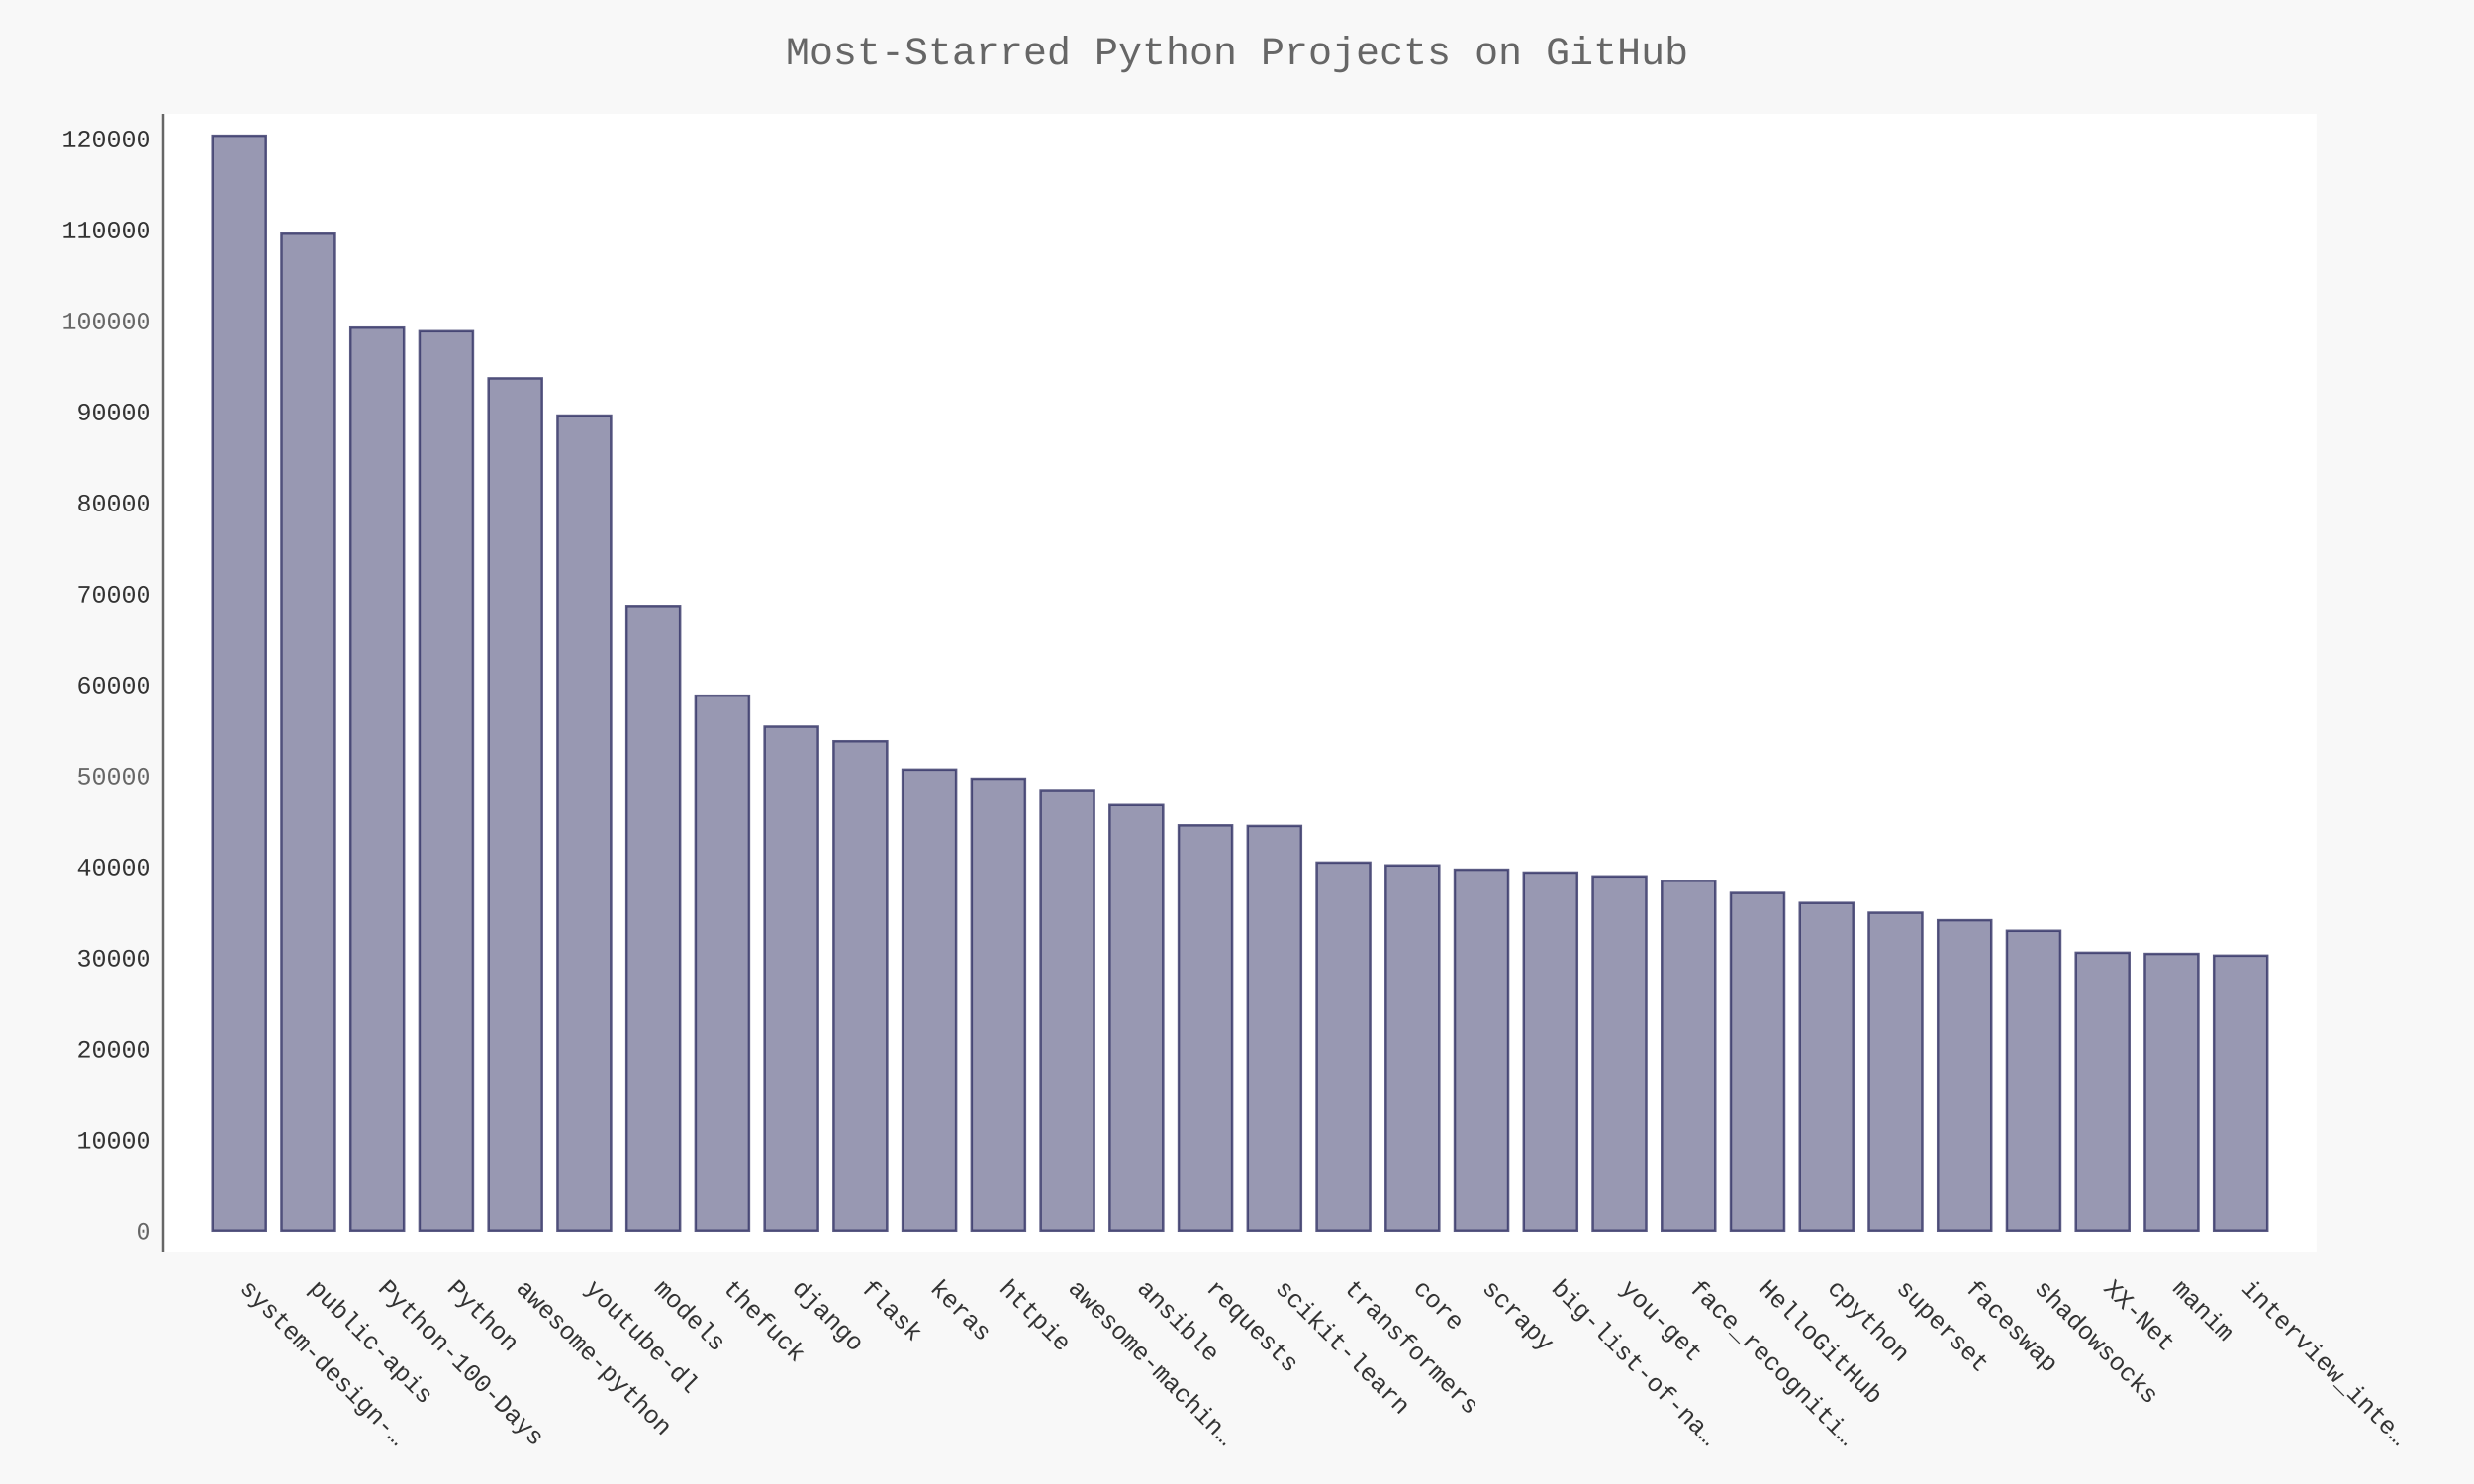
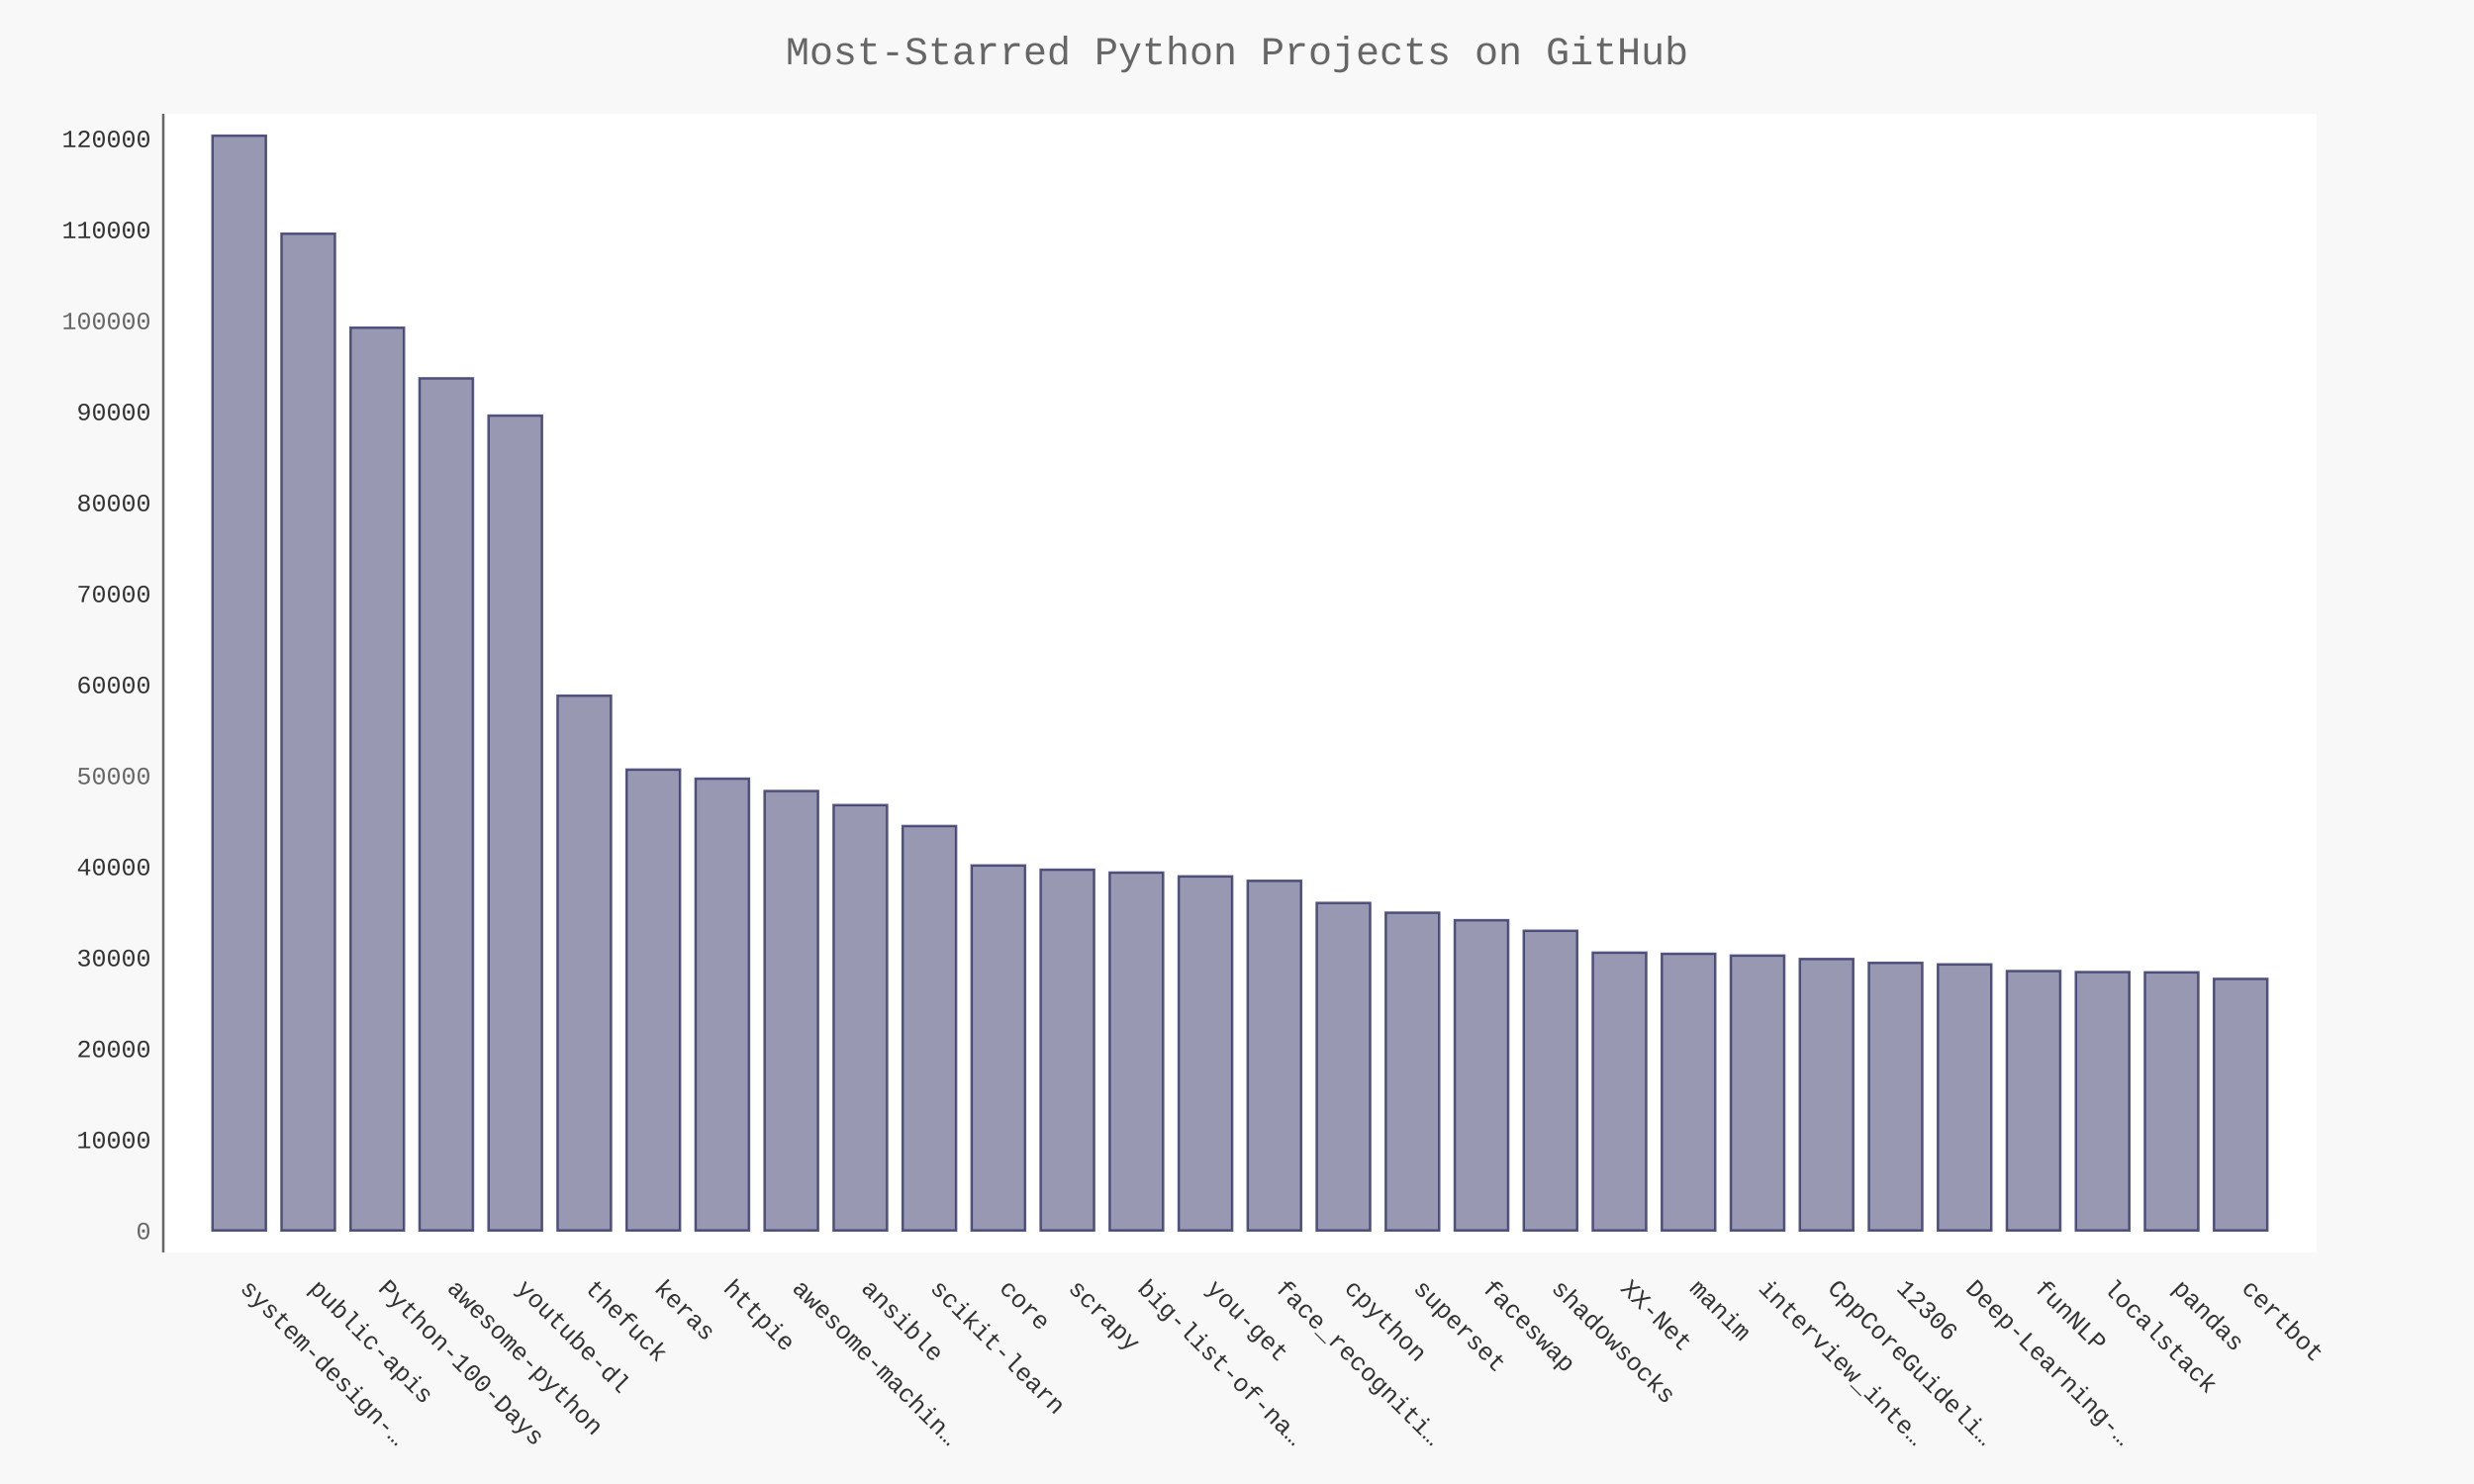
- <svg xmlns="http://www.w3.org/2000/svg" id="chart-419c0513-e2a7-40d8-b1ac-458bf720ead3" class="pygal-chart" viewBox="0 0 1000 600">
+ <svg xmlns="http://www.w3.org/2000/svg" xmlns:xlink="http://www.w3.org/1999/xlink" id="chart-0bed2a91-936a-4117-811a-cf2a8256ec6b" class="pygal-chart" viewBox="0 0 1000 600">
  <defs>
-     <style type="text/css">#chart-419c0513-e2a7-40d8-b1ac-458bf720ead3{-webkit-user-select:none;-webkit-font-smoothing:antialiased;font-family:Consolas,"Liberation Mono",Menlo,Courier,monospace}#chart-419c0513-e2a7-40d8-b1ac-458bf720ead3 .title{font-family:Consolas,"Liberation Mono",Menlo,Courier,monospace;font-size:16px}#chart-419c0513-e2a7-40d8-b1ac-458bf720ead3 .legends .legend text{font-family:Consolas,"Liberation Mono",Menlo,Courier,monospace;font-size:14px}#chart-419c0513-e2a7-40d8-b1ac-458bf720ead3 .axis text{font-family:Consolas,"Liberation Mono",Menlo,Courier,monospace;font-size:10px}#chart-419c0513-e2a7-40d8-b1ac-458bf720ead3 .axis text.major{font-family:Consolas,"Liberation Mono",Menlo,Courier,monospace;font-size:10px}#chart-419c0513-e2a7-40d8-b1ac-458bf720ead3 .text-overlay text.value{font-family:Consolas,"Liberation Mono",Menlo,Courier,monospace;font-size:16px}#chart-419c0513-e2a7-40d8-b1ac-458bf720ead3 .text-overlay text.label{font-family:Consolas,"Liberation Mono",Menlo,Courier,monospace;font-size:10px}#chart-419c0513-e2a7-40d8-b1ac-458bf720ead3 .tooltip{font-family:Consolas,"Liberation Mono",Menlo,Courier,monospace;font-size:14px}#chart-419c0513-e2a7-40d8-b1ac-458bf720ead3 text.no_data{font-family:Consolas,"Liberation Mono",Menlo,Courier,monospace;font-size:64px}
- #chart-419c0513-e2a7-40d8-b1ac-458bf720ead3{background-color:#f8f8f8}#chart-419c0513-e2a7-40d8-b1ac-458bf720ead3 path,#chart-419c0513-e2a7-40d8-b1ac-458bf720ead3 line,#chart-419c0513-e2a7-40d8-b1ac-458bf720ead3 rect,#chart-419c0513-e2a7-40d8-b1ac-458bf720ead3 circle{-webkit-transition:250ms ease-in;-moz-transition:250ms ease-in;transition:250ms ease-in}#chart-419c0513-e2a7-40d8-b1ac-458bf720ead3 .graph &gt; .background{fill:#f8f8f8}#chart-419c0513-e2a7-40d8-b1ac-458bf720ead3 .plot &gt; .background{fill:#ffffff}#chart-419c0513-e2a7-40d8-b1ac-458bf720ead3 .graph{fill:#333}#chart-419c0513-e2a7-40d8-b1ac-458bf720ead3 text.no_data{fill:#666}#chart-419c0513-e2a7-40d8-b1ac-458bf720ead3 .title{fill:#666}#chart-419c0513-e2a7-40d8-b1ac-458bf720ead3 .legends .legend text{fill:#333}#chart-419c0513-e2a7-40d8-b1ac-458bf720ead3 .legends .legend:hover text{fill:#666}#chart-419c0513-e2a7-40d8-b1ac-458bf720ead3 .axis .line{stroke:#666}#chart-419c0513-e2a7-40d8-b1ac-458bf720ead3 .axis .guide.line{stroke:rgba(0,0,0,0.5)}#chart-419c0513-e2a7-40d8-b1ac-458bf720ead3 .axis .major.line{stroke:#333}#chart-419c0513-e2a7-40d8-b1ac-458bf720ead3 .axis text.major{fill:#666}#chart-419c0513-e2a7-40d8-b1ac-458bf720ead3 .axis.y .guides:hover .guide.line,#chart-419c0513-e2a7-40d8-b1ac-458bf720ead3 .line-graph .axis.x .guides:hover .guide.line,#chart-419c0513-e2a7-40d8-b1ac-458bf720ead3 .stackedline-graph .axis.x .guides:hover .guide.line,#chart-419c0513-e2a7-40d8-b1ac-458bf720ead3 .xy-graph .axis.x .guides:hover .guide.line{stroke:#666}#chart-419c0513-e2a7-40d8-b1ac-458bf720ead3 .axis .guides:hover text{fill:#666}#chart-419c0513-e2a7-40d8-b1ac-458bf720ead3 .reactive{fill-opacity:.5;stroke-opacity:.8}#chart-419c0513-e2a7-40d8-b1ac-458bf720ead3 .ci{stroke:#333}#chart-419c0513-e2a7-40d8-b1ac-458bf720ead3 .reactive.active,#chart-419c0513-e2a7-40d8-b1ac-458bf720ead3 .active .reactive{fill-opacity:.9;stroke-opacity:.9;stroke-width:4}#chart-419c0513-e2a7-40d8-b1ac-458bf720ead3 .ci .reactive.active{stroke-width:1.5}#chart-419c0513-e2a7-40d8-b1ac-458bf720ead3 .series text{fill:#666}#chart-419c0513-e2a7-40d8-b1ac-458bf720ead3 .tooltip rect{fill:#ffffff;stroke:#666;-webkit-transition:opacity 250ms ease-in;-moz-transition:opacity 250ms ease-in;transition:opacity 250ms ease-in}#chart-419c0513-e2a7-40d8-b1ac-458bf720ead3 .tooltip .label{fill:#333}#chart-419c0513-e2a7-40d8-b1ac-458bf720ead3 .tooltip .label{fill:#333}#chart-419c0513-e2a7-40d8-b1ac-458bf720ead3 .tooltip .legend{font-size:.8em;fill:rgba(0,0,0,0.5)}#chart-419c0513-e2a7-40d8-b1ac-458bf720ead3 .tooltip .x_label{font-size:.6em;fill:#666}#chart-419c0513-e2a7-40d8-b1ac-458bf720ead3 .tooltip .xlink{font-size:.5em;text-decoration:underline}#chart-419c0513-e2a7-40d8-b1ac-458bf720ead3 .tooltip .value{font-size:1.5em}#chart-419c0513-e2a7-40d8-b1ac-458bf720ead3 .bound{font-size:.5em}#chart-419c0513-e2a7-40d8-b1ac-458bf720ead3 .max-value{font-size:.75em;fill:rgba(0,0,0,0.5)}#chart-419c0513-e2a7-40d8-b1ac-458bf720ead3 .map-element{fill:#ffffff;stroke:rgba(0,0,0,0.5) !important}#chart-419c0513-e2a7-40d8-b1ac-458bf720ead3 .map-element .reactive{fill-opacity:inherit;stroke-opacity:inherit}#chart-419c0513-e2a7-40d8-b1ac-458bf720ead3 .color-0,#chart-419c0513-e2a7-40d8-b1ac-458bf720ead3 .color-0 a:visited{stroke:#333366;fill:#333366}#chart-419c0513-e2a7-40d8-b1ac-458bf720ead3 .text-overlay .color-0 text{fill:black}
- #chart-419c0513-e2a7-40d8-b1ac-458bf720ead3 text.no_data{text-anchor:middle}#chart-419c0513-e2a7-40d8-b1ac-458bf720ead3 .guide.line{fill:none}#chart-419c0513-e2a7-40d8-b1ac-458bf720ead3 .centered{text-anchor:middle}#chart-419c0513-e2a7-40d8-b1ac-458bf720ead3 .title{text-anchor:middle}#chart-419c0513-e2a7-40d8-b1ac-458bf720ead3 .legends .legend text{fill-opacity:1}#chart-419c0513-e2a7-40d8-b1ac-458bf720ead3 .axis.x text{text-anchor:middle}#chart-419c0513-e2a7-40d8-b1ac-458bf720ead3 .axis.x:not(.web) text[transform]{text-anchor:start}#chart-419c0513-e2a7-40d8-b1ac-458bf720ead3 .axis.x:not(.web) text[transform].backwards{text-anchor:end}#chart-419c0513-e2a7-40d8-b1ac-458bf720ead3 .axis.y text{text-anchor:end}#chart-419c0513-e2a7-40d8-b1ac-458bf720ead3 .axis.y text[transform].backwards{text-anchor:start}#chart-419c0513-e2a7-40d8-b1ac-458bf720ead3 .axis.y2 text{text-anchor:start}#chart-419c0513-e2a7-40d8-b1ac-458bf720ead3 .axis.y2 text[transform].backwards{text-anchor:end}#chart-419c0513-e2a7-40d8-b1ac-458bf720ead3 .axis .guide.line{stroke-dasharray:4,4}#chart-419c0513-e2a7-40d8-b1ac-458bf720ead3 .axis .major.guide.line{stroke-dasharray:6,6}#chart-419c0513-e2a7-40d8-b1ac-458bf720ead3 .horizontal .axis.y .guide.line,#chart-419c0513-e2a7-40d8-b1ac-458bf720ead3 .horizontal .axis.y2 .guide.line,#chart-419c0513-e2a7-40d8-b1ac-458bf720ead3 .vertical .axis.x .guide.line{opacity:0}#chart-419c0513-e2a7-40d8-b1ac-458bf720ead3 .horizontal .axis.always_show .guide.line,#chart-419c0513-e2a7-40d8-b1ac-458bf720ead3 .vertical .axis.always_show .guide.line{opacity:1 !important}#chart-419c0513-e2a7-40d8-b1ac-458bf720ead3 .axis.y .guides:hover .guide.line,#chart-419c0513-e2a7-40d8-b1ac-458bf720ead3 .axis.y2 .guides:hover .guide.line,#chart-419c0513-e2a7-40d8-b1ac-458bf720ead3 .axis.x .guides:hover .guide.line{opacity:1}#chart-419c0513-e2a7-40d8-b1ac-458bf720ead3 .axis .guides:hover text{opacity:1}#chart-419c0513-e2a7-40d8-b1ac-458bf720ead3 .nofill{fill:none}#chart-419c0513-e2a7-40d8-b1ac-458bf720ead3 .subtle-fill{fill-opacity:.2}#chart-419c0513-e2a7-40d8-b1ac-458bf720ead3 .dot{stroke-width:1px;fill-opacity:1}#chart-419c0513-e2a7-40d8-b1ac-458bf720ead3 .dot.active{stroke-width:5px}#chart-419c0513-e2a7-40d8-b1ac-458bf720ead3 .dot.negative{fill:transparent}#chart-419c0513-e2a7-40d8-b1ac-458bf720ead3 text,#chart-419c0513-e2a7-40d8-b1ac-458bf720ead3 tspan{stroke:none !important}#chart-419c0513-e2a7-40d8-b1ac-458bf720ead3 .series text.active{opacity:1}#chart-419c0513-e2a7-40d8-b1ac-458bf720ead3 .tooltip rect{fill-opacity:.95;stroke-width:.5}#chart-419c0513-e2a7-40d8-b1ac-458bf720ead3 .tooltip text{fill-opacity:1}#chart-419c0513-e2a7-40d8-b1ac-458bf720ead3 .showable{visibility:hidden}#chart-419c0513-e2a7-40d8-b1ac-458bf720ead3 .showable.shown{visibility:visible}#chart-419c0513-e2a7-40d8-b1ac-458bf720ead3 .gauge-background{fill:rgba(229,229,229,1);stroke:none}#chart-419c0513-e2a7-40d8-b1ac-458bf720ead3 .bg-lines{stroke:#f8f8f8;stroke-width:2px}</style>
+     <style type="text/css">#chart-0bed2a91-936a-4117-811a-cf2a8256ec6b{-webkit-user-select:none;-webkit-font-smoothing:antialiased;font-family:Consolas,"Liberation Mono",Menlo,Courier,monospace}#chart-0bed2a91-936a-4117-811a-cf2a8256ec6b .title{font-family:Consolas,"Liberation Mono",Menlo,Courier,monospace;font-size:16px}#chart-0bed2a91-936a-4117-811a-cf2a8256ec6b .legends .legend text{font-family:Consolas,"Liberation Mono",Menlo,Courier,monospace;font-size:14px}#chart-0bed2a91-936a-4117-811a-cf2a8256ec6b .axis text{font-family:Consolas,"Liberation Mono",Menlo,Courier,monospace;font-size:10px}#chart-0bed2a91-936a-4117-811a-cf2a8256ec6b .axis text.major{font-family:Consolas,"Liberation Mono",Menlo,Courier,monospace;font-size:10px}#chart-0bed2a91-936a-4117-811a-cf2a8256ec6b .text-overlay text.value{font-family:Consolas,"Liberation Mono",Menlo,Courier,monospace;font-size:16px}#chart-0bed2a91-936a-4117-811a-cf2a8256ec6b .text-overlay text.label{font-family:Consolas,"Liberation Mono",Menlo,Courier,monospace;font-size:10px}#chart-0bed2a91-936a-4117-811a-cf2a8256ec6b .tooltip{font-family:Consolas,"Liberation Mono",Menlo,Courier,monospace;font-size:14px}#chart-0bed2a91-936a-4117-811a-cf2a8256ec6b text.no_data{font-family:Consolas,"Liberation Mono",Menlo,Courier,monospace;font-size:64px}
+ #chart-0bed2a91-936a-4117-811a-cf2a8256ec6b{background-color:#f8f8f8}#chart-0bed2a91-936a-4117-811a-cf2a8256ec6b path,#chart-0bed2a91-936a-4117-811a-cf2a8256ec6b line,#chart-0bed2a91-936a-4117-811a-cf2a8256ec6b rect,#chart-0bed2a91-936a-4117-811a-cf2a8256ec6b circle{-webkit-transition:250ms ease-in;-moz-transition:250ms ease-in;transition:250ms ease-in}#chart-0bed2a91-936a-4117-811a-cf2a8256ec6b .graph &gt; .background{fill:#f8f8f8}#chart-0bed2a91-936a-4117-811a-cf2a8256ec6b .plot &gt; .background{fill:#ffffff}#chart-0bed2a91-936a-4117-811a-cf2a8256ec6b .graph{fill:#333}#chart-0bed2a91-936a-4117-811a-cf2a8256ec6b text.no_data{fill:#666}#chart-0bed2a91-936a-4117-811a-cf2a8256ec6b .title{fill:#666}#chart-0bed2a91-936a-4117-811a-cf2a8256ec6b .legends .legend text{fill:#333}#chart-0bed2a91-936a-4117-811a-cf2a8256ec6b .legends .legend:hover text{fill:#666}#chart-0bed2a91-936a-4117-811a-cf2a8256ec6b .axis .line{stroke:#666}#chart-0bed2a91-936a-4117-811a-cf2a8256ec6b .axis .guide.line{stroke:rgba(0,0,0,0.5)}#chart-0bed2a91-936a-4117-811a-cf2a8256ec6b .axis .major.line{stroke:#333}#chart-0bed2a91-936a-4117-811a-cf2a8256ec6b .axis text.major{fill:#666}#chart-0bed2a91-936a-4117-811a-cf2a8256ec6b .axis.y .guides:hover .guide.line,#chart-0bed2a91-936a-4117-811a-cf2a8256ec6b .line-graph .axis.x .guides:hover .guide.line,#chart-0bed2a91-936a-4117-811a-cf2a8256ec6b .stackedline-graph .axis.x .guides:hover .guide.line,#chart-0bed2a91-936a-4117-811a-cf2a8256ec6b .xy-graph .axis.x .guides:hover .guide.line{stroke:#666}#chart-0bed2a91-936a-4117-811a-cf2a8256ec6b .axis .guides:hover text{fill:#666}#chart-0bed2a91-936a-4117-811a-cf2a8256ec6b .reactive{fill-opacity:.5;stroke-opacity:.8}#chart-0bed2a91-936a-4117-811a-cf2a8256ec6b .ci{stroke:#333}#chart-0bed2a91-936a-4117-811a-cf2a8256ec6b .reactive.active,#chart-0bed2a91-936a-4117-811a-cf2a8256ec6b .active .reactive{fill-opacity:.9;stroke-opacity:.9;stroke-width:4}#chart-0bed2a91-936a-4117-811a-cf2a8256ec6b .ci .reactive.active{stroke-width:1.5}#chart-0bed2a91-936a-4117-811a-cf2a8256ec6b .series text{fill:#666}#chart-0bed2a91-936a-4117-811a-cf2a8256ec6b .tooltip rect{fill:#ffffff;stroke:#666;-webkit-transition:opacity 250ms ease-in;-moz-transition:opacity 250ms ease-in;transition:opacity 250ms ease-in}#chart-0bed2a91-936a-4117-811a-cf2a8256ec6b .tooltip .label{fill:#333}#chart-0bed2a91-936a-4117-811a-cf2a8256ec6b .tooltip .label{fill:#333}#chart-0bed2a91-936a-4117-811a-cf2a8256ec6b .tooltip .legend{font-size:.8em;fill:rgba(0,0,0,0.5)}#chart-0bed2a91-936a-4117-811a-cf2a8256ec6b .tooltip .x_label{font-size:.6em;fill:#666}#chart-0bed2a91-936a-4117-811a-cf2a8256ec6b .tooltip .xlink{font-size:.5em;text-decoration:underline}#chart-0bed2a91-936a-4117-811a-cf2a8256ec6b .tooltip .value{font-size:1.5em}#chart-0bed2a91-936a-4117-811a-cf2a8256ec6b .bound{font-size:.5em}#chart-0bed2a91-936a-4117-811a-cf2a8256ec6b .max-value{font-size:.75em;fill:rgba(0,0,0,0.5)}#chart-0bed2a91-936a-4117-811a-cf2a8256ec6b .map-element{fill:#ffffff;stroke:rgba(0,0,0,0.5) !important}#chart-0bed2a91-936a-4117-811a-cf2a8256ec6b .map-element .reactive{fill-opacity:inherit;stroke-opacity:inherit}#chart-0bed2a91-936a-4117-811a-cf2a8256ec6b .color-0,#chart-0bed2a91-936a-4117-811a-cf2a8256ec6b .color-0 a:visited{stroke:#333366;fill:#333366}#chart-0bed2a91-936a-4117-811a-cf2a8256ec6b .text-overlay .color-0 text{fill:black}
+ #chart-0bed2a91-936a-4117-811a-cf2a8256ec6b text.no_data{text-anchor:middle}#chart-0bed2a91-936a-4117-811a-cf2a8256ec6b .guide.line{fill:none}#chart-0bed2a91-936a-4117-811a-cf2a8256ec6b .centered{text-anchor:middle}#chart-0bed2a91-936a-4117-811a-cf2a8256ec6b .title{text-anchor:middle}#chart-0bed2a91-936a-4117-811a-cf2a8256ec6b .legends .legend text{fill-opacity:1}#chart-0bed2a91-936a-4117-811a-cf2a8256ec6b .axis.x text{text-anchor:middle}#chart-0bed2a91-936a-4117-811a-cf2a8256ec6b .axis.x:not(.web) text[transform]{text-anchor:start}#chart-0bed2a91-936a-4117-811a-cf2a8256ec6b .axis.x:not(.web) text[transform].backwards{text-anchor:end}#chart-0bed2a91-936a-4117-811a-cf2a8256ec6b .axis.y text{text-anchor:end}#chart-0bed2a91-936a-4117-811a-cf2a8256ec6b .axis.y text[transform].backwards{text-anchor:start}#chart-0bed2a91-936a-4117-811a-cf2a8256ec6b .axis.y2 text{text-anchor:start}#chart-0bed2a91-936a-4117-811a-cf2a8256ec6b .axis.y2 text[transform].backwards{text-anchor:end}#chart-0bed2a91-936a-4117-811a-cf2a8256ec6b .axis .guide.line{stroke-dasharray:4,4}#chart-0bed2a91-936a-4117-811a-cf2a8256ec6b .axis .major.guide.line{stroke-dasharray:6,6}#chart-0bed2a91-936a-4117-811a-cf2a8256ec6b .horizontal .axis.y .guide.line,#chart-0bed2a91-936a-4117-811a-cf2a8256ec6b .horizontal .axis.y2 .guide.line,#chart-0bed2a91-936a-4117-811a-cf2a8256ec6b .vertical .axis.x .guide.line{opacity:0}#chart-0bed2a91-936a-4117-811a-cf2a8256ec6b .horizontal .axis.always_show .guide.line,#chart-0bed2a91-936a-4117-811a-cf2a8256ec6b .vertical .axis.always_show .guide.line{opacity:1 !important}#chart-0bed2a91-936a-4117-811a-cf2a8256ec6b .axis.y .guides:hover .guide.line,#chart-0bed2a91-936a-4117-811a-cf2a8256ec6b .axis.y2 .guides:hover .guide.line,#chart-0bed2a91-936a-4117-811a-cf2a8256ec6b .axis.x .guides:hover .guide.line{opacity:1}#chart-0bed2a91-936a-4117-811a-cf2a8256ec6b .axis .guides:hover text{opacity:1}#chart-0bed2a91-936a-4117-811a-cf2a8256ec6b .nofill{fill:none}#chart-0bed2a91-936a-4117-811a-cf2a8256ec6b .subtle-fill{fill-opacity:.2}#chart-0bed2a91-936a-4117-811a-cf2a8256ec6b .dot{stroke-width:1px;fill-opacity:1}#chart-0bed2a91-936a-4117-811a-cf2a8256ec6b .dot.active{stroke-width:5px}#chart-0bed2a91-936a-4117-811a-cf2a8256ec6b .dot.negative{fill:transparent}#chart-0bed2a91-936a-4117-811a-cf2a8256ec6b text,#chart-0bed2a91-936a-4117-811a-cf2a8256ec6b tspan{stroke:none !important}#chart-0bed2a91-936a-4117-811a-cf2a8256ec6b .series text.active{opacity:1}#chart-0bed2a91-936a-4117-811a-cf2a8256ec6b .tooltip rect{fill-opacity:.95;stroke-width:.5}#chart-0bed2a91-936a-4117-811a-cf2a8256ec6b .tooltip text{fill-opacity:1}#chart-0bed2a91-936a-4117-811a-cf2a8256ec6b .showable{visibility:hidden}#chart-0bed2a91-936a-4117-811a-cf2a8256ec6b .showable.shown{visibility:visible}#chart-0bed2a91-936a-4117-811a-cf2a8256ec6b .gauge-background{fill:rgba(229,229,229,1);stroke:none}#chart-0bed2a91-936a-4117-811a-cf2a8256ec6b .bg-lines{stroke:#f8f8f8;stroke-width:2px}</style>
  </defs>
  <g class="graph bar-graph vertical">
    <rect x="0" y="0" width="1000" height="600" class="background" />
    <g transform="translate(66, 46)" class="plot">
      <rect x="0" y="0" width="870.36" height="460.36" class="background" />
      <g class="axis y">
        <g class="guides">
          <text x="-5" y="455.007" class="major">0</text>
        </g>
        <g class="guides">
          <text x="-5" y="418.215" class="">10000</text>
        </g>
        <g class="guides">
-           <text x="-5" y="381.422" class="">20000</text>
-         </g>
-         <g class="guides">
-           <text x="-5" y="344.629" class="">30000</text>
-         </g>
-         <g class="guides">
-           <text x="-5" y="307.836" class="">40000</text>
-         </g>
-         <g class="guides">
-           <text x="-5" y="271.043" class="major">50000</text>
-         </g>
-         <g class="guides">
-           <text x="-5" y="234.25" class="">60000</text>
-         </g>
-         <g class="guides">
-           <text x="-5" y="197.458" class="">70000</text>
-         </g>
-         <g class="guides">
-           <text x="-5" y="160.665" class="">80000</text>
-         </g>
-         <g class="guides">
-           <text x="-5" y="123.872" class="">90000</text>
-         </g>
-         <g class="guides">
-           <text x="-5" y="87.079" class="major">100000</text>
-         </g>
-         <g class="guides">
-           <text x="-5" y="50.286" class="">110000</text>
-         </g>
-         <g class="guides">
-           <text x="-5" y="13.494" class="">120000</text>
+           <text x="-5" y="381.423" class="">20000</text>
+         </g>
+         <g class="guides">
+           <text x="-5" y="344.631" class="">30000</text>
+         </g>
+         <g class="guides">
+           <text x="-5" y="307.839" class="">40000</text>
+         </g>
+         <g class="guides">
+           <text x="-5" y="271.046" class="major">50000</text>
+         </g>
+         <g class="guides">
+           <text x="-5" y="234.254" class="">60000</text>
+         </g>
+         <g class="guides">
+           <text x="-5" y="197.462" class="">70000</text>
+         </g>
+         <g class="guides">
+           <text x="-5" y="160.67" class="">80000</text>
+         </g>
+         <g class="guides">
+           <text x="-5" y="123.878" class="">90000</text>
+         </g>
+         <g class="guides">
+           <text x="-5" y="87.085" class="major">100000</text>
+         </g>
+         <g class="guides">
+           <text x="-5" y="50.293" class="">110000</text>
+         </g>
+         <g class="guides">
+           <text x="-5" y="13.501" class="">120000</text>
        </g>
      </g>
      <g class="axis x">
        <path d="M0 0 v460.36" class="line" />
        <g class="guides">
          <path d="M30.686 0 v460.36" class="guide line" />
          <text x="30.686" y="475.36" class="" transform="rotate(45 30.68578 475.3604)">system-design-…</text>
        </g>
        <g class="guides">
          <path d="M58.582 0 v460.36" class="guide line" />
          <text x="58.582" y="475.36" class="" transform="rotate(45 58.58195 475.3604)">public-apis</text>
        </g>
        <g class="guides">
          <path d="M86.478 0 v460.36" class="guide line" />
          <text x="86.478" y="475.36" class="" transform="rotate(45 86.47812 475.3604)">Python-100-Days</text>
        </g>
        <g class="guides">
          <path d="M114.374 0 v460.36" class="guide line" />
-           <text x="114.374" y="475.36" class="" transform="rotate(45 114.3743 475.3604)">Python</text>
+           <text x="114.374" y="475.36" class="" transform="rotate(45 114.3743 475.3604)">awesome-python</text>
        </g>
        <g class="guides">
          <path d="M142.27 0 v460.36" class="guide line" />
-           <text x="142.27" y="475.36" class="" transform="rotate(45 142.2704 475.3604)">awesome-python</text>
+           <text x="142.27" y="475.36" class="" transform="rotate(45 142.2704 475.3604)">youtube-dl</text>
        </g>
        <g class="guides">
          <path d="M170.167 0 v460.36" class="guide line" />
-           <text x="170.167" y="475.36" class="" transform="rotate(45 170.1666 475.3604)">youtube-dl</text>
+           <text x="170.167" y="475.36" class="" transform="rotate(45 170.1666 475.3604)">thefuck</text>
        </g>
        <g class="guides">
          <path d="M198.063 0 v460.36" class="guide line" />
-           <text x="198.063" y="475.36" class="" transform="rotate(45 198.0628 475.3604)">models</text>
+           <text x="198.063" y="475.36" class="" transform="rotate(45 198.0628 475.3604)">keras</text>
        </g>
        <g class="guides">
          <path d="M225.959 0 v460.36" class="guide line" />
-           <text x="225.959" y="475.36" class="" transform="rotate(45 225.9589 475.3604)">thefuck</text>
+           <text x="225.959" y="475.36" class="" transform="rotate(45 225.9589 475.3604)">httpie</text>
        </g>
        <g class="guides">
          <path d="M253.855 0 v460.36" class="guide line" />
-           <text x="253.855" y="475.36" class="" transform="rotate(45 253.8551 475.3604)">django</text>
+           <text x="253.855" y="475.36" class="" transform="rotate(45 253.8551 475.3604)">awesome-machin…</text>
        </g>
        <g class="guides">
          <path d="M281.751 0 v460.36" class="guide line" />
-           <text x="281.751" y="475.36" class="" transform="rotate(45 281.7513 475.3604)">flask</text>
+           <text x="281.751" y="475.36" class="" transform="rotate(45 281.7513 475.3604)">ansible</text>
        </g>
        <g class="guides">
          <path d="M309.647 0 v460.36" class="guide line" />
-           <text x="309.647" y="475.36" class="" transform="rotate(45 309.6474 475.3604)">keras</text>
+           <text x="309.647" y="475.36" class="" transform="rotate(45 309.6474 475.3604)">scikit-learn</text>
        </g>
        <g class="guides">
          <path d="M337.544 0 v460.36" class="guide line" />
-           <text x="337.544" y="475.36" class="" transform="rotate(45 337.5436 475.3604)">httpie</text>
+           <text x="337.544" y="475.36" class="" transform="rotate(45 337.5436 475.3604)">core</text>
        </g>
        <g class="guides">
          <path d="M365.44 0 v460.36" class="guide line" />
-           <text x="365.44" y="475.36" class="" transform="rotate(45 365.4398 475.3604)">awesome-machin…</text>
+           <text x="365.44" y="475.36" class="" transform="rotate(45 365.4398 475.3604)">scrapy</text>
        </g>
        <g class="guides">
          <path d="M393.336 0 v460.36" class="guide line" />
-           <text x="393.336" y="475.36" class="" transform="rotate(45 393.3359 475.3604)">ansible</text>
+           <text x="393.336" y="475.36" class="" transform="rotate(45 393.3359 475.3604)">big-list-of-na…</text>
        </g>
        <g class="guides">
          <path d="M421.232 0 v460.36" class="guide line" />
-           <text x="421.232" y="475.36" class="" transform="rotate(45 421.2321 475.3604)">requests</text>
+           <text x="421.232" y="475.36" class="" transform="rotate(45 421.2321 475.3604)">you-get</text>
        </g>
        <g class="guides">
          <path d="M449.128 0 v460.36" class="guide line" />
-           <text x="449.128" y="475.36" class="" transform="rotate(45 449.1283 475.3604)">scikit-learn</text>
+           <text x="449.128" y="475.36" class="" transform="rotate(45 449.1283 475.3604)">face_recogniti…</text>
        </g>
        <g class="guides">
          <path d="M477.024 0 v460.36" class="guide line" />
-           <text x="477.024" y="475.36" class="" transform="rotate(45 477.0244 475.3604)">transformers</text>
+           <text x="477.024" y="475.36" class="" transform="rotate(45 477.0244 475.3604)">cpython</text>
        </g>
        <g class="guides">
          <path d="M504.921 0 v460.36" class="guide line" />
-           <text x="504.921" y="475.36" class="" transform="rotate(45 504.9206 475.3604)">core</text>
+           <text x="504.921" y="475.36" class="" transform="rotate(45 504.9206 475.3604)">superset</text>
        </g>
        <g class="guides">
          <path d="M532.817 0 v460.36" class="guide line" />
-           <text x="532.817" y="475.36" class="" transform="rotate(45 532.8168 475.3604)">scrapy</text>
+           <text x="532.817" y="475.36" class="" transform="rotate(45 532.8168 475.3604)">faceswap</text>
        </g>
        <g class="guides">
          <path d="M560.713 0 v460.36" class="guide line" />
-           <text x="560.713" y="475.36" class="" transform="rotate(45 560.7129 475.3604)">big-list-of-na…</text>
+           <text x="560.713" y="475.36" class="" transform="rotate(45 560.7129 475.3604)">shadowsocks</text>
        </g>
        <g class="guides">
          <path d="M588.609 0 v460.36" class="guide line" />
-           <text x="588.609" y="475.36" class="" transform="rotate(45 588.6091 475.3604)">you-get</text>
+           <text x="588.609" y="475.36" class="" transform="rotate(45 588.6091 475.3604)">XX-Net</text>
        </g>
        <g class="guides">
          <path d="M616.505 0 v460.36" class="guide line" />
-           <text x="616.505" y="475.36" class="" transform="rotate(45 616.5053 475.3604)">face_recogniti…</text>
+           <text x="616.505" y="475.36" class="" transform="rotate(45 616.5053 475.3604)">manim</text>
        </g>
        <g class="guides">
          <path d="M644.401 0 v460.36" class="guide line" />
-           <text x="644.401" y="475.36" class="" transform="rotate(45 644.4014 475.3604)">HelloGitHub</text>
+           <text x="644.401" y="475.36" class="" transform="rotate(45 644.4014 475.3604)">interview_inte…</text>
        </g>
        <g class="guides">
          <path d="M672.298 0 v460.36" class="guide line" />
-           <text x="672.298" y="475.36" class="" transform="rotate(45 672.2976 475.3604)">cpython</text>
+           <text x="672.298" y="475.36" class="" transform="rotate(45 672.2976 475.3604)">CppCoreGuideli…</text>
        </g>
        <g class="guides">
          <path d="M700.194 0 v460.36" class="guide line" />
-           <text x="700.194" y="475.36" class="" transform="rotate(45 700.1938 475.3604)">superset</text>
+           <text x="700.194" y="475.36" class="" transform="rotate(45 700.1938 475.3604)">12306</text>
        </g>
        <g class="guides">
          <path d="M728.09 0 v460.36" class="guide line" />
-           <text x="728.09" y="475.36" class="" transform="rotate(45 728.0899 475.3604)">faceswap</text>
+           <text x="728.09" y="475.36" class="" transform="rotate(45 728.0899 475.3604)">Deep-Learning-…</text>
        </g>
        <g class="guides">
          <path d="M755.986 0 v460.36" class="guide line" />
-           <text x="755.986" y="475.36" class="" transform="rotate(45 755.9861 475.3604)">shadowsocks</text>
+           <text x="755.986" y="475.36" class="" transform="rotate(45 755.9861 475.3604)">funNLP</text>
        </g>
        <g class="guides">
          <path d="M783.882 0 v460.36" class="guide line" />
-           <text x="783.882" y="475.36" class="" transform="rotate(45 783.8823 475.3604)">XX-Net</text>
+           <text x="783.882" y="475.36" class="" transform="rotate(45 783.8823 475.3604)">localstack</text>
        </g>
        <g class="guides">
          <path d="M811.778 0 v460.36" class="guide line" />
-           <text x="811.778" y="475.36" class="" transform="rotate(45 811.7784 475.3604)">manim</text>
+           <text x="811.778" y="475.36" class="" transform="rotate(45 811.7784 475.3604)">pandas</text>
        </g>
        <g class="guides">
          <path d="M839.675 0 v460.36" class="guide line" />
-           <text x="839.675" y="475.36" class="" transform="rotate(45 839.6746 475.3604)">interview_inte…</text>
+           <text x="839.675" y="475.36" class="" transform="rotate(45 839.6746 475.3604)">certbot</text>
        </g>
      </g>
      <g class="series serie-0 color-0">
        <g class="bars">
          <g class="bar">
-             <rect x="19.884" y="8.853" rx="0" ry="0" width="21.603" height="442.654" class="rect reactive tooltip-trigger" />
-           </g>
-           <g class="bar">
-             <rect x="47.781" y="48.483" rx="0" ry="0" width="21.603" height="403.025" class="rect reactive tooltip-trigger" />
-           </g>
-           <g class="bar">
-             <rect x="75.677" y="86.479" rx="0" ry="0" width="21.603" height="365.029" class="rect reactive tooltip-trigger" />
-           </g>
-           <g class="bar">
-             <rect x="103.573" y="87.932" rx="0" ry="0" width="21.603" height="363.575" class="rect reactive tooltip-trigger" />
-           </g>
-           <g class="bar">
-             <rect x="131.469" y="106.968" rx="0" ry="0" width="21.603" height="344.539" class="rect reactive tooltip-trigger" />
-           </g>
-           <g class="bar">
-             <rect x="159.365" y="122.017" rx="0" ry="0" width="21.603" height="329.491" class="rect reactive tooltip-trigger" />
-           </g>
-           <g class="bar">
-             <rect x="187.261" y="199.322" rx="0" ry="0" width="21.603" height="252.185" class="rect reactive tooltip-trigger" />
-           </g>
-           <g class="bar">
-             <rect x="215.158" y="235.261" rx="0" ry="0" width="21.603" height="216.246" class="rect reactive tooltip-trigger" />
-           </g>
-           <g class="bar">
-             <rect x="243.054" y="247.793" rx="0" ry="0" width="21.603" height="203.714" class="rect reactive tooltip-trigger" />
-           </g>
-           <g class="bar">
-             <rect x="270.95" y="253.694" rx="0" ry="0" width="21.603" height="197.813" class="rect reactive tooltip-trigger" />
-           </g>
-           <g class="bar">
-             <rect x="298.846" y="265.152" rx="0" ry="0" width="21.603" height="186.356" class="rect reactive tooltip-trigger" />
-           </g>
-           <g class="bar">
-             <rect x="326.742" y="268.816" rx="0" ry="0" width="21.603" height="182.691" class="rect reactive tooltip-trigger" />
-           </g>
-           <g class="bar">
-             <rect x="354.638" y="273.813" rx="0" ry="0" width="21.603" height="177.695" class="rect reactive tooltip-trigger" />
-           </g>
-           <g class="bar">
-             <rect x="382.535" y="279.508" rx="0" ry="0" width="21.603" height="171.999" class="rect reactive tooltip-trigger" />
-           </g>
-           <g class="bar">
-             <rect x="410.431" y="287.724" rx="0" ry="0" width="21.603" height="163.783" class="rect reactive tooltip-trigger" />
-           </g>
-           <g class="bar">
-             <rect x="438.327" y="287.974" rx="0" ry="0" width="21.603" height="163.533" class="rect reactive tooltip-trigger" />
-           </g>
-           <g class="bar">
-             <rect x="466.223" y="302.772" rx="0" ry="0" width="21.603" height="148.735" class="rect reactive tooltip-trigger" />
-           </g>
-           <g class="bar">
-             <rect x="494.119" y="303.913" rx="0" ry="0" width="21.603" height="147.594" class="rect reactive tooltip-trigger" />
-           </g>
-           <g class="bar">
-             <rect x="522.015" y="305.628" rx="0" ry="0" width="21.603" height="145.88" class="rect reactive tooltip-trigger" />
-           </g>
-           <g class="bar">
-             <rect x="549.912" y="306.786" rx="0" ry="0" width="21.603" height="144.721" class="rect reactive tooltip-trigger" />
-           </g>
-           <g class="bar">
-             <rect x="577.808" y="308.328" rx="0" ry="0" width="21.603" height="143.179" class="rect reactive tooltip-trigger" />
-           </g>
-           <g class="bar">
-             <rect x="605.704" y="310.116" rx="0" ry="0" width="21.603" height="141.391" class="rect reactive tooltip-trigger" />
-           </g>
-           <g class="bar">
-             <rect x="633.6" y="315.032" rx="0" ry="0" width="21.603" height="136.476" class="rect reactive tooltip-trigger" />
-           </g>
-           <g class="bar">
-             <rect x="661.496" y="319.068" rx="0" ry="0" width="21.603" height="132.439" class="rect reactive tooltip-trigger" />
-           </g>
-           <g class="bar">
-             <rect x="689.392" y="323.016" rx="0" ry="0" width="21.603" height="128.492" class="rect reactive tooltip-trigger" />
-           </g>
-           <g class="bar">
-             <rect x="717.289" y="326.04" rx="0" ry="0" width="21.603" height="125.467" class="rect reactive tooltip-trigger" />
-           </g>
-           <g class="bar">
-             <rect x="745.185" y="330.312" rx="0" ry="0" width="21.603" height="121.195" class="rect reactive tooltip-trigger" />
-           </g>
-           <g class="bar">
-             <rect x="773.081" y="339.164" rx="0" ry="0" width="21.603" height="112.343" class="rect reactive tooltip-trigger" />
-           </g>
-           <g class="bar">
-             <rect x="800.977" y="339.628" rx="0" ry="0" width="21.603" height="111.88" class="rect reactive tooltip-trigger" />
-           </g>
-           <g class="bar">
-             <rect x="828.873" y="340.345" rx="0" ry="0" width="21.603" height="111.162" class="rect reactive tooltip-trigger" />
+             <a target="_blank" xlink:href="https://github.com/donnemartin/system-design-primer">
+               <rect x="19.884" y="8.853" rx="0" ry="0" width="21.603" height="442.654" class="rect reactive tooltip-trigger" />
+             </a>
+           </g>
+           <g class="bar">
+             <a target="_blank" xlink:href="https://github.com/public-apis/public-apis">
+               <rect x="47.781" y="48.482" rx="0" ry="0" width="21.603" height="403.025" class="rect reactive tooltip-trigger" />
+             </a>
+           </g>
+           <g class="bar">
+             <a target="_blank" xlink:href="https://github.com/jackfrued/Python-100-Days">
+               <rect x="75.677" y="86.481" rx="0" ry="0" width="21.603" height="365.026" class="rect reactive tooltip-trigger" />
+             </a>
+           </g>
+           <g class="bar">
+             <a target="_blank" xlink:href="https://github.com/vinta/awesome-python">
+               <rect x="103.573" y="106.967" rx="0" ry="0" width="21.603" height="344.54" class="rect reactive tooltip-trigger" />
+             </a>
+           </g>
+           <g class="bar">
+             <a target="_blank" xlink:href="https://github.com/ytdl-org/youtube-dl">
+               <rect x="131.469" y="122.022" rx="0" ry="0" width="21.603" height="329.485" class="rect reactive tooltip-trigger" />
+             </a>
+           </g>
+           <g class="bar">
+             <a target="_blank" xlink:href="https://github.com/nvbn/thefuck">
+               <rect x="159.365" y="235.261" rx="0" ry="0" width="21.603" height="216.246" class="rect reactive tooltip-trigger" />
+             </a>
+           </g>
+           <g class="bar">
+             <a target="_blank" xlink:href="https://github.com/keras-team/keras">
+               <rect x="187.261" y="265.155" rx="0" ry="0" width="21.603" height="186.352" class="rect reactive tooltip-trigger" />
+             </a>
+           </g>
+           <g class="bar">
+             <a target="_blank" xlink:href="https://github.com/httpie/httpie">
+               <rect x="215.158" y="268.819" rx="0" ry="0" width="21.603" height="182.688" class="rect reactive tooltip-trigger" />
+             </a>
+           </g>
+           <g class="bar">
+             <a target="_blank" xlink:href="https://github.com/josephmisiti/awesome-machine-learning">
+               <rect x="243.054" y="273.816" rx="0" ry="0" width="21.603" height="177.692" class="rect reactive tooltip-trigger" />
+             </a>
+           </g>
+           <g class="bar">
+             <a target="_blank" xlink:href="https://github.com/ansible/ansible">
+               <rect x="270.95" y="279.511" rx="0" ry="0" width="21.603" height="171.996" class="rect reactive tooltip-trigger" />
+             </a>
+           </g>
+           <g class="bar">
+             <a target="_blank" xlink:href="https://github.com/scikit-learn/scikit-learn">
+               <rect x="298.846" y="287.977" rx="0" ry="0" width="21.603" height="163.53" class="rect reactive tooltip-trigger" />
+             </a>
+           </g>
+           <g class="bar">
+             <a target="_blank" xlink:href="https://github.com/home-assistant/core">
+               <rect x="326.742" y="303.912" rx="0" ry="0" width="21.603" height="147.596" class="rect reactive tooltip-trigger" />
+             </a>
+           </g>
+           <g class="bar">
+             <a target="_blank" xlink:href="https://github.com/scrapy/scrapy">
+               <rect x="354.638" y="305.626" rx="0" ry="0" width="21.603" height="145.881" class="rect reactive tooltip-trigger" />
+             </a>
+           </g>
+           <g class="bar">
+             <a target="_blank" xlink:href="https://github.com/minimaxir/big-list-of-naughty-strings">
+               <rect x="382.535" y="306.789" rx="0" ry="0" width="21.603" height="144.718" class="rect reactive tooltip-trigger" />
+             </a>
+           </g>
+           <g class="bar">
+             <a target="_blank" xlink:href="https://github.com/soimort/you-get">
+               <rect x="410.431" y="308.33" rx="0" ry="0" width="21.603" height="143.177" class="rect reactive tooltip-trigger" />
+             </a>
+           </g>
+           <g class="bar">
+             <a target="_blank" xlink:href="https://github.com/ageitgey/face_recognition">
+               <rect x="438.327" y="310.119" rx="0" ry="0" width="21.603" height="141.389" class="rect reactive tooltip-trigger" />
+             </a>
+           </g>
+           <g class="bar">
+             <a target="_blank" xlink:href="https://github.com/python/cpython">
+               <rect x="466.223" y="319.07" rx="0" ry="0" width="21.603" height="132.437" class="rect reactive tooltip-trigger" />
+             </a>
+           </g>
+           <g class="bar">
+             <a target="_blank" xlink:href="https://github.com/apache/superset">
+               <rect x="494.119" y="323.011" rx="0" ry="0" width="21.603" height="128.497" class="rect reactive tooltip-trigger" />
+             </a>
+           </g>
+           <g class="bar">
+             <a target="_blank" xlink:href="https://github.com/deepfakes/faceswap">
+               <rect x="522.015" y="326.042" rx="0" ry="0" width="21.603" height="125.465" class="rect reactive tooltip-trigger" />
+             </a>
+           </g>
+           <g class="bar">
+             <a target="_blank" xlink:href="https://github.com/shadowsocks/shadowsocks">
+               <rect x="549.912" y="330.314" rx="0" ry="0" width="21.603" height="121.193" class="rect reactive tooltip-trigger" />
+             </a>
+           </g>
+           <g class="bar">
+             <a target="_blank" xlink:href="https://github.com/XX-net/XX-Net">
+               <rect x="577.808" y="339.166" rx="0" ry="0" width="21.603" height="112.341" class="rect reactive tooltip-trigger" />
+             </a>
+           </g>
+           <g class="bar">
+             <a target="_blank" xlink:href="https://github.com/3b1b/manim">
+               <rect x="605.704" y="339.619" rx="0" ry="0" width="21.603" height="111.889" class="rect reactive tooltip-trigger" />
+             </a>
+           </g>
+           <g class="bar">
+             <a target="_blank" xlink:href="https://github.com/0voice/interview_internal_reference">
+               <rect x="633.6" y="340.343" rx="0" ry="0" width="21.603" height="111.164" class="rect reactive tooltip-trigger" />
+             </a>
+           </g>
+           <g class="bar">
+             <a target="_blank" xlink:href="https://github.com/isocpp/CppCoreGuidelines">
+               <rect x="661.496" y="341.73" rx="0" ry="0" width="21.603" height="109.777" class="rect reactive tooltip-trigger" />
+             </a>
+           </g>
+           <g class="bar">
+             <a target="_blank" xlink:href="https://github.com/testerSunshine/12306">
+               <rect x="689.392" y="343.283" rx="0" ry="0" width="21.603" height="108.224" class="rect reactive tooltip-trigger" />
+             </a>
+           </g>
+           <g class="bar">
+             <a target="_blank" xlink:href="https://github.com/floodsung/Deep-Learning-Papers-Reading-Roadmap">
+               <rect x="717.289" y="343.912" rx="0" ry="0" width="21.603" height="107.595" class="rect reactive tooltip-trigger" />
+             </a>
+           </g>
+           <g class="bar">
+             <a target="_blank" xlink:href="https://github.com/fighting41love/funNLP">
+               <rect x="745.185" y="346.605" rx="0" ry="0" width="21.603" height="104.902" class="rect reactive tooltip-trigger" />
+             </a>
+           </g>
+           <g class="bar">
+             <a target="_blank" xlink:href="https://github.com/localstack/localstack">
+               <rect x="773.081" y="347.014" rx="0" ry="0" width="21.603" height="104.494" class="rect reactive tooltip-trigger" />
+             </a>
+           </g>
+           <g class="bar">
+             <a target="_blank" xlink:href="https://github.com/pandas-dev/pandas">
+               <rect x="800.977" y="347.12" rx="0" ry="0" width="21.603" height="104.387" class="rect reactive tooltip-trigger" />
+             </a>
+           </g>
+           <g class="bar">
+             <a target="_blank" xlink:href="https://github.com/certbot/certbot">
+               <rect x="828.873" y="349.777" rx="0" ry="0" width="21.603" height="101.73" class="rect reactive tooltip-trigger" />
+             </a>
          </g>
        </g>
      </g>
    </g>
    <g class="titles">
      <text x="500.0" y="26" class="title plot_title">Most-Starred Python Projects on GitHub</text>
    </g>
    <g transform="translate(66, 46)" class="plot overlay">
      <g class="series serie-0 color-0" />
    </g>
    <g transform="translate(66, 46)" class="plot text-overlay">
      <g class="series serie-0 color-0" />
    </g>
    <g transform="translate(66, 46)" class="plot tooltip-overlay">
      <g transform="translate(0 0)" style="opacity: 0" class="tooltip">
        <rect rx="0" ry="0" width="0" height="0" class="tooltip-box" />
        <g class="text" />
      </g>
    </g>
  </g>
</svg>
